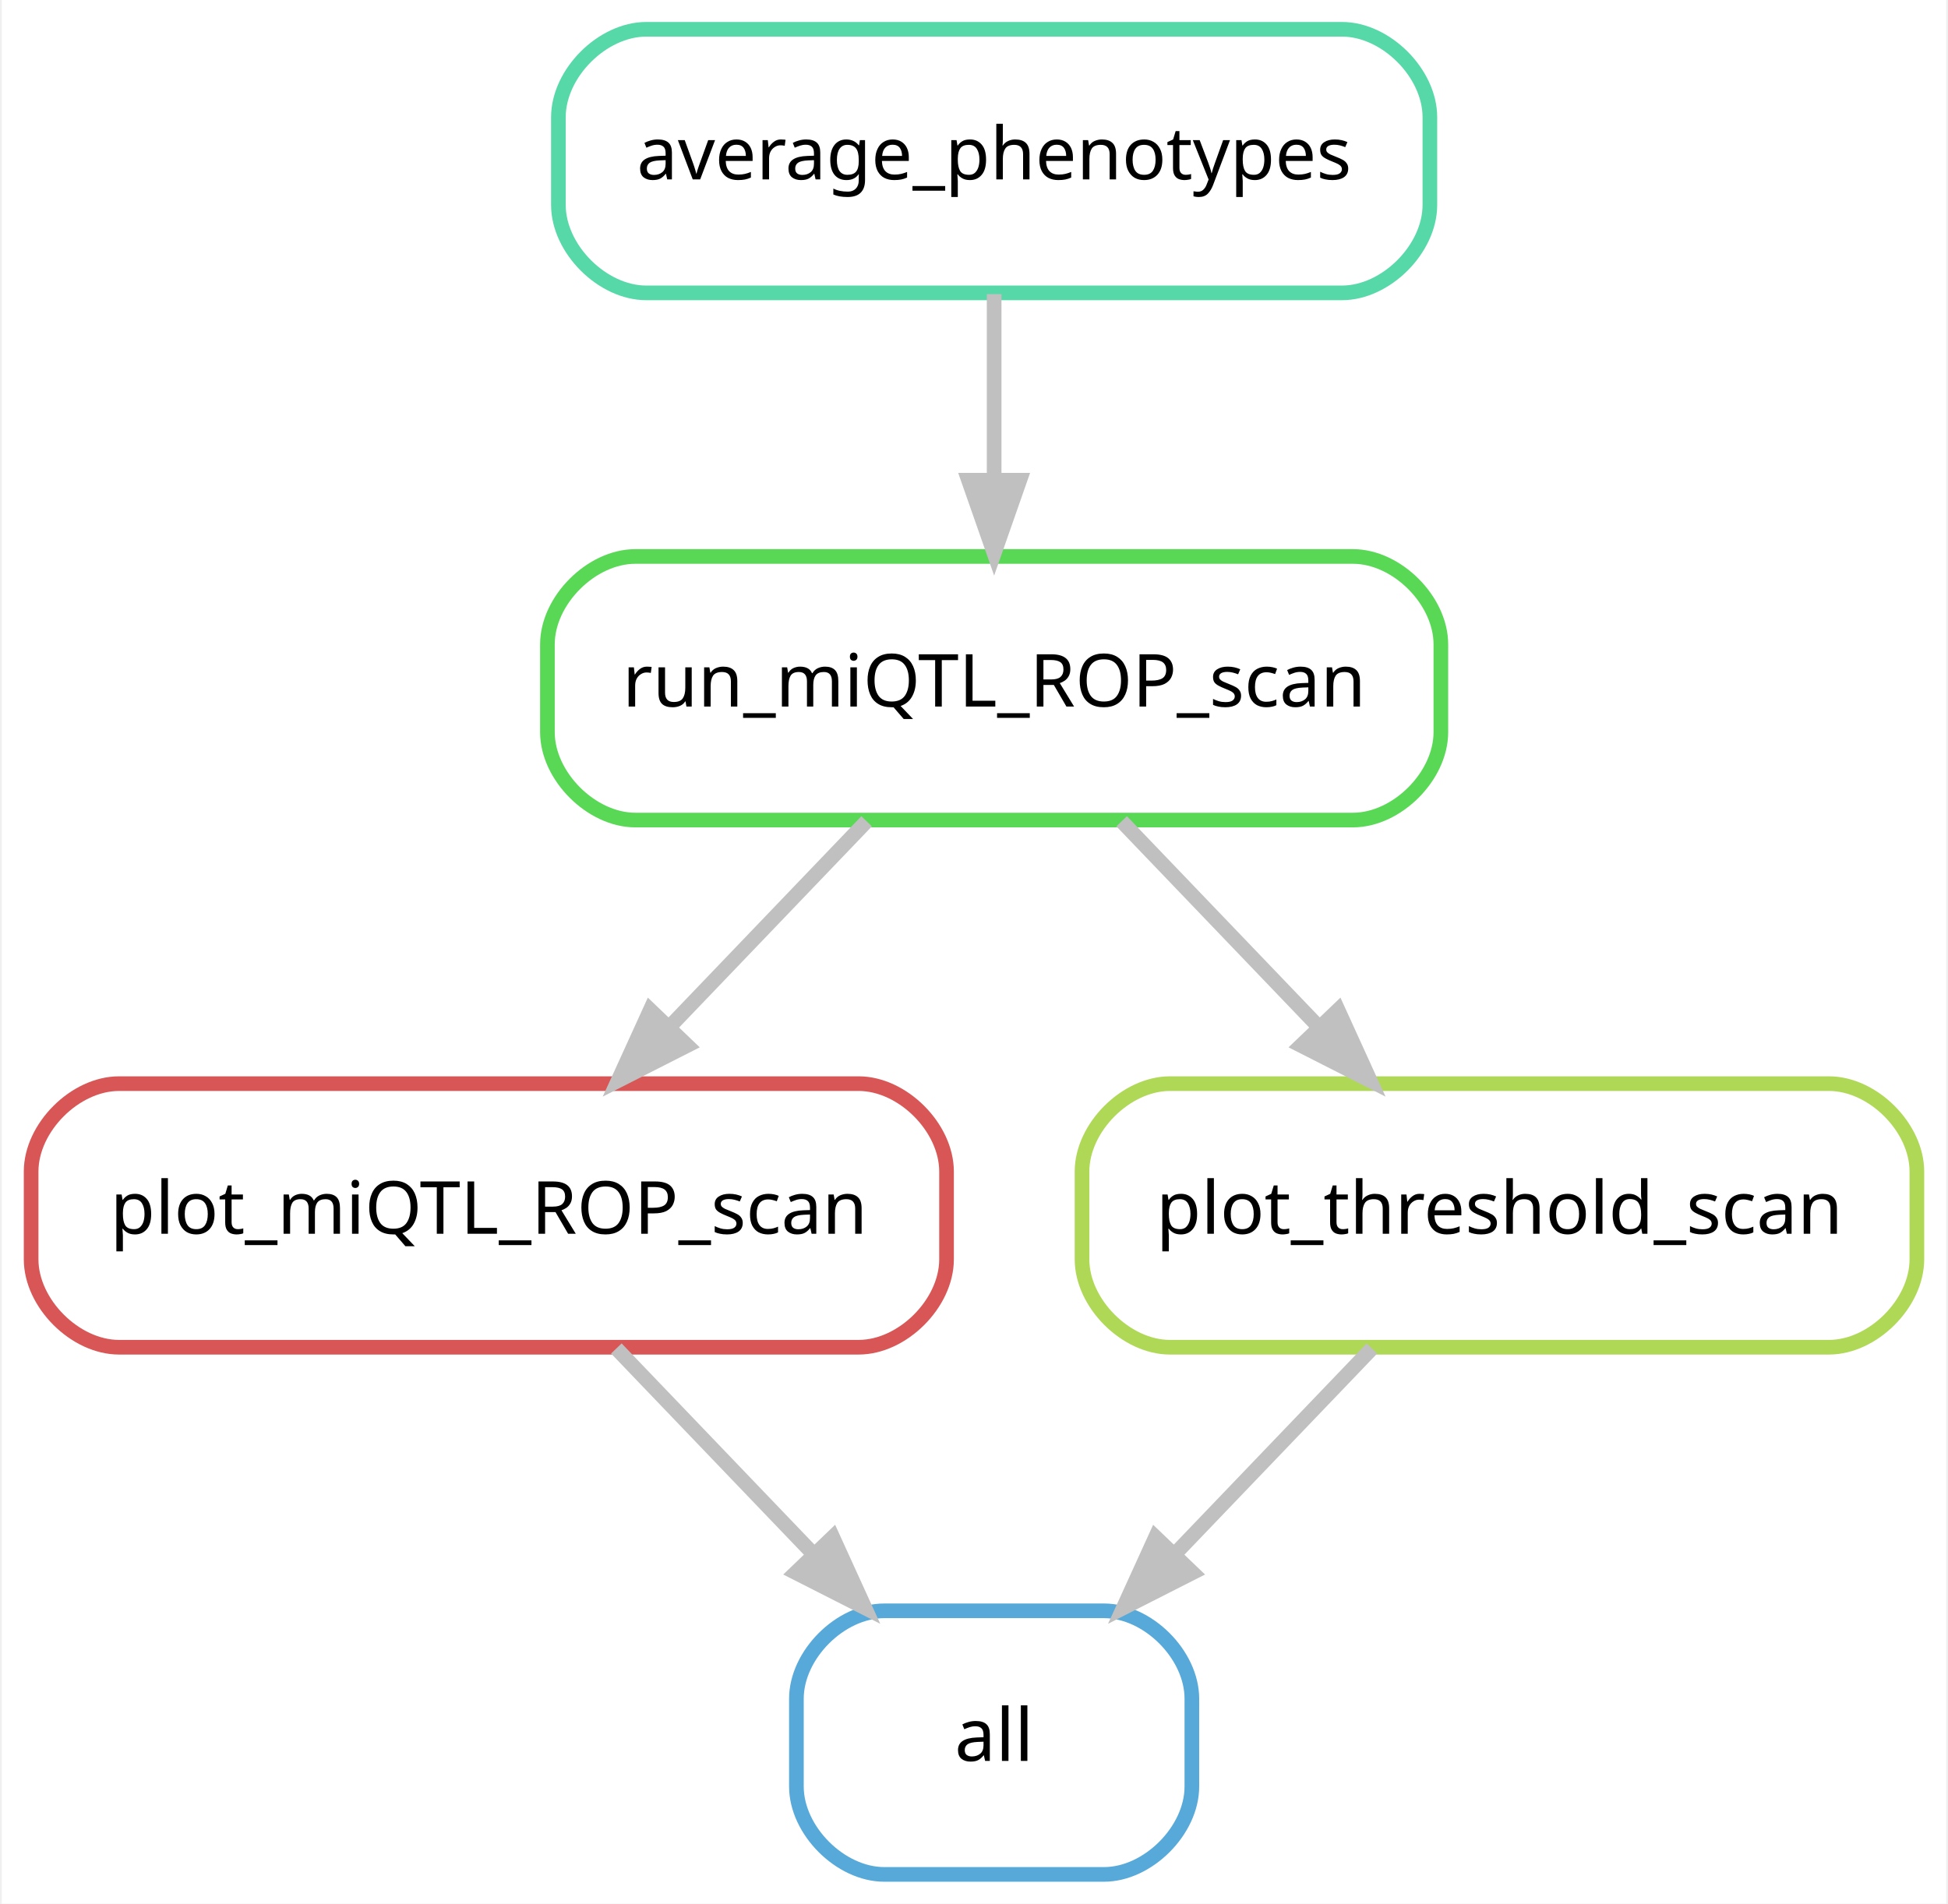
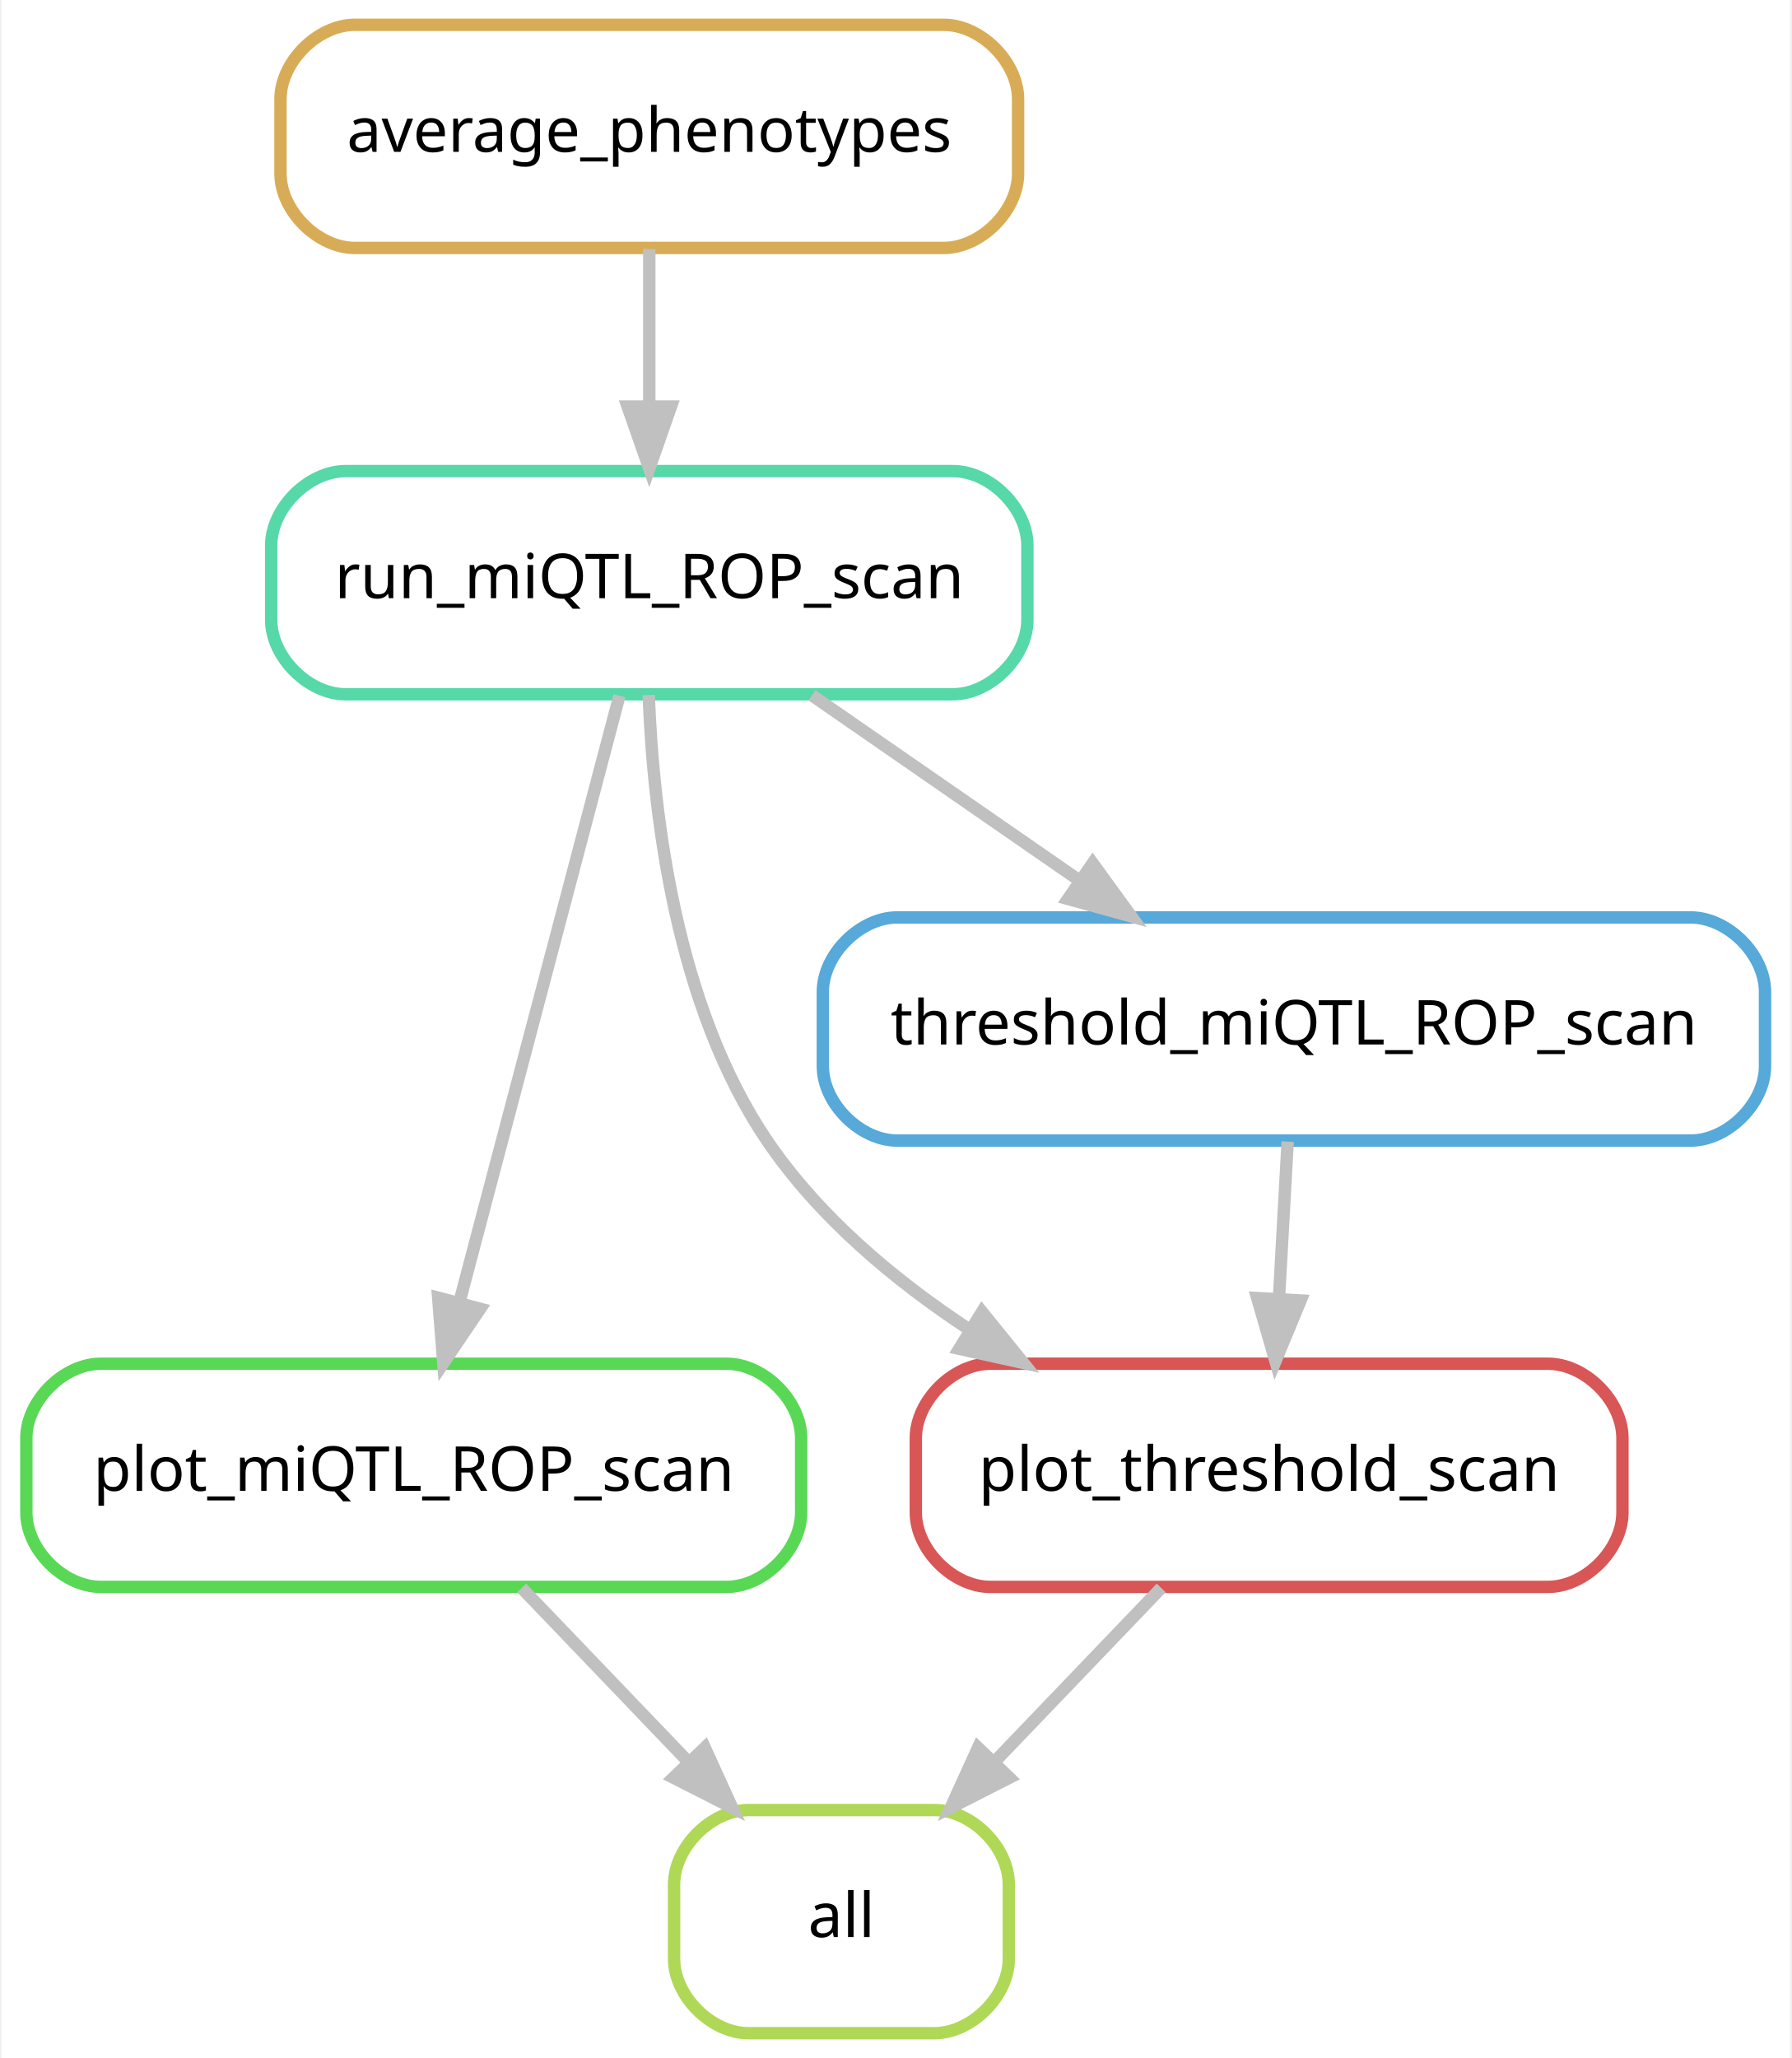
- <svg xmlns="http://www.w3.org/2000/svg" width="266pt" height="260pt" viewBox="0.00 0.00 265.50 260.00">
-   <g id="graph0" class="graph" transform="scale(1 1) rotate(0) translate(4 256)">
-     <polygon fill="#ffffff" stroke="transparent" points="-4,4 -4,-256 261.5,-256 261.5,4 -4,4" />
+ <svg xmlns="http://www.w3.org/2000/svg" width="289pt" height="332pt" viewBox="0.00 0.00 288.50 332.00">
+   <g id="graph0" class="graph" transform="scale(1 1) rotate(0) translate(4 328)">
+     <polygon fill="#ffffff" stroke="transparent" points="-4,4 -4,-328 284.5,-328 284.5,4 -4,4" />
    <g id="node1" class="node">
-       <path fill="none" stroke="#56a9d8" stroke-width="2" d="M146.5,-36C146.5,-36 116.5,-36 116.5,-36 110.5,-36 104.5,-30 104.5,-24 104.5,-24 104.5,-12 104.5,-12 104.5,-6 110.5,0 116.5,0 116.5,0 146.5,0 146.5,0 152.5,0 158.5,-6 158.5,-12 158.5,-12 158.5,-24 158.5,-24 158.5,-30 152.5,-36 146.5,-36" />
+       <path fill="none" stroke="#afd856" stroke-width="2" d="M146.5,-36C146.5,-36 116.5,-36 116.5,-36 110.5,-36 104.5,-30 104.5,-24 104.5,-24 104.5,-12 104.5,-12 104.5,-6 110.5,0 116.5,0 116.5,0 146.5,0 146.5,0 152.5,0 158.5,-6 158.5,-12 158.5,-12 158.5,-24 158.5,-24 158.5,-30 152.5,-36 146.5,-36" />
      <text text-anchor="middle" x="131.5" y="-15.5" font-family="sans" font-size="10.00" fill="#000000">all</text>
    </g>
    <g id="node2" class="node">
-       <path fill="none" stroke="#d85656" stroke-width="2" d="M113,-108C113,-108 12,-108 12,-108 6,-108 0,-102 0,-96 0,-96 0,-84 0,-84 0,-78 6,-72 12,-72 12,-72 113,-72 113,-72 119,-72 125,-78 125,-84 125,-84 125,-96 125,-96 125,-102 119,-108 113,-108" />
+       <path fill="none" stroke="#59d856" stroke-width="2" d="M113,-108C113,-108 12,-108 12,-108 6,-108 0,-102 0,-96 0,-96 0,-84 0,-84 0,-78 6,-72 12,-72 12,-72 113,-72 113,-72 119,-72 125,-78 125,-84 125,-84 125,-96 125,-96 125,-102 119,-108 113,-108" />
      <text text-anchor="middle" x="62.5" y="-87.5" font-family="sans" font-size="10.00" fill="#000000">plot_miQTL_ROP_scan</text>
    </g>
-     <g id="edge2" class="edge">
+     <g id="edge1" class="edge">
      <path fill="none" stroke="#c0c0c0" stroke-width="2" d="M79.912,-71.831C88.021,-63.369 97.816,-53.149 106.682,-43.897" />
      <polygon fill="#c0c0c0" stroke="#c0c0c0" stroke-width="2" points="109.462,-46.055 113.854,-36.413 104.408,-41.212 109.462,-46.055" />
    </g>
    <g id="node3" class="node">
-       <path fill="none" stroke="#59d856" stroke-width="2" d="M180.5,-180C180.5,-180 82.5,-180 82.5,-180 76.5,-180 70.5,-174 70.5,-168 70.5,-168 70.5,-156 70.5,-156 70.5,-150 76.5,-144 82.5,-144 82.5,-144 180.5,-144 180.5,-144 186.5,-144 192.5,-150 192.5,-156 192.5,-156 192.5,-168 192.5,-168 192.5,-174 186.5,-180 180.5,-180" />
-       <text text-anchor="middle" x="131.5" y="-159.5" font-family="sans" font-size="10.00" fill="#000000">run_miQTL_ROP_scan</text>
+       <path fill="none" stroke="#56d8a9" stroke-width="2" d="M149.5,-252C149.5,-252 51.5,-252 51.5,-252 45.5,-252 39.5,-246 39.5,-240 39.5,-240 39.5,-228 39.5,-228 39.5,-222 45.5,-216 51.5,-216 51.5,-216 149.5,-216 149.5,-216 155.5,-216 161.5,-222 161.5,-228 161.5,-228 161.5,-240 161.5,-240 161.5,-246 155.5,-252 149.5,-252" />
+       <text text-anchor="middle" x="100.5" y="-231.5" font-family="sans" font-size="10.00" fill="#000000">run_miQTL_ROP_scan</text>
    </g>
    <g id="edge3" class="edge">
-       <path fill="none" stroke="#c0c0c0" stroke-width="2" d="M114.088,-143.831C105.979,-135.369 96.184,-125.149 87.318,-115.897" />
-       <polygon fill="#c0c0c0" stroke="#c0c0c0" stroke-width="2" points="89.592,-113.212 80.146,-108.413 84.538,-118.055 89.592,-113.212" />
+       <path fill="none" stroke="#c0c0c0" stroke-width="2" d="M95.687,-215.762C89.177,-191.093 77.505,-146.86 69.882,-117.973" />
+       <polygon fill="#c0c0c0" stroke="#c0c0c0" stroke-width="2" points="73.209,-116.866 67.274,-108.09 66.441,-118.652 73.209,-116.866" />
    </g>
    <g id="node5" class="node">
-       <path fill="none" stroke="#afd856" stroke-width="2" d="M245.5,-108C245.5,-108 155.5,-108 155.5,-108 149.5,-108 143.5,-102 143.5,-96 143.5,-96 143.5,-84 143.5,-84 143.5,-78 149.5,-72 155.5,-72 155.5,-72 245.5,-72 245.5,-72 251.5,-72 257.5,-78 257.5,-84 257.5,-84 257.5,-96 257.5,-96 257.5,-102 251.5,-108 245.5,-108" />
+       <path fill="none" stroke="#d85656" stroke-width="2" d="M245.5,-108C245.5,-108 155.5,-108 155.5,-108 149.5,-108 143.5,-102 143.5,-96 143.5,-96 143.5,-84 143.5,-84 143.5,-78 149.5,-72 155.5,-72 155.5,-72 245.5,-72 245.5,-72 251.5,-72 257.5,-78 257.5,-84 257.5,-84 257.5,-96 257.5,-96 257.5,-102 251.5,-108 245.5,-108" />
      <text text-anchor="middle" x="200.5" y="-87.5" font-family="sans" font-size="10.00" fill="#000000">plot_threshold_scan</text>
    </g>
    <g id="edge5" class="edge">
-       <path fill="none" stroke="#c0c0c0" stroke-width="2" d="M148.912,-143.831C157.021,-135.369 166.816,-125.149 175.682,-115.897" />
-       <polygon fill="#c0c0c0" stroke="#c0c0c0" stroke-width="2" points="178.462,-118.055 182.854,-108.413 173.408,-113.212 178.462,-118.055" />
+       <path fill="none" stroke="#c0c0c0" stroke-width="2" d="M100.407,-215.885C101.145,-196.521 104.811,-165.683 119.5,-144 127.818,-131.722 139.951,-121.516 152.305,-113.405" />
+       <polygon fill="#c0c0c0" stroke="#c0c0c0" stroke-width="2" points="154.183,-116.359 160.85,-108.124 150.503,-110.404 154.183,-116.359" />
+     </g>
+     <g id="node6" class="node">
+       <path fill="none" stroke="#56a9d8" stroke-width="2" d="M268.5,-180C268.5,-180 140.5,-180 140.5,-180 134.5,-180 128.5,-174 128.5,-168 128.5,-168 128.5,-156 128.5,-156 128.5,-150 134.5,-144 140.5,-144 140.5,-144 268.5,-144 268.5,-144 274.5,-144 280.5,-150 280.5,-156 280.5,-156 280.5,-168 280.5,-168 280.5,-174 274.5,-180 268.5,-180" />
+       <text text-anchor="middle" x="204.5" y="-159.5" font-family="sans" font-size="10.00" fill="#000000">threshold_miQTL_ROP_scan</text>
+     </g>
+     <g id="edge7" class="edge">
+       <path fill="none" stroke="#c0c0c0" stroke-width="2" d="M126.744,-215.831C139.799,-206.793 155.754,-195.748 169.805,-186.02" />
+       <polygon fill="#c0c0c0" stroke="#c0c0c0" stroke-width="2" points="172.035,-188.733 178.265,-180.163 168.051,-182.977 172.035,-188.733" />
    </g>
    <g id="node4" class="node">
-       <path fill="none" stroke="#56d8a9" stroke-width="2" d="M179,-252C179,-252 84,-252 84,-252 78,-252 72,-246 72,-240 72,-240 72,-228 72,-228 72,-222 78,-216 84,-216 84,-216 179,-216 179,-216 185,-216 191,-222 191,-228 191,-228 191,-240 191,-240 191,-246 185,-252 179,-252" />
-       <text text-anchor="middle" x="131.5" y="-231.5" font-family="sans" font-size="10.00" fill="#000000">average_phenotypes</text>
+       <path fill="none" stroke="#d8ac56" stroke-width="2" d="M148,-324C148,-324 53,-324 53,-324 47,-324 41,-318 41,-312 41,-312 41,-300 41,-300 41,-294 47,-288 53,-288 53,-288 148,-288 148,-288 154,-288 160,-294 160,-300 160,-300 160,-312 160,-312 160,-318 154,-324 148,-324" />
+       <text text-anchor="middle" x="100.5" y="-303.5" font-family="sans" font-size="10.00" fill="#000000">average_phenotypes</text>
    </g>
    <g id="edge4" class="edge">
-       <path fill="none" stroke="#c0c0c0" stroke-width="2" d="M131.5,-215.831C131.5,-208.131 131.5,-198.974 131.5,-190.417" />
-       <polygon fill="#c0c0c0" stroke="#c0c0c0" stroke-width="2" points="135,-190.413 131.5,-180.413 128,-190.413 135,-190.413" />
+       <path fill="none" stroke="#c0c0c0" stroke-width="2" d="M100.5,-287.831C100.5,-280.131 100.5,-270.974 100.5,-262.417" />
+       <polygon fill="#c0c0c0" stroke="#c0c0c0" stroke-width="2" points="104,-262.413 100.5,-252.413 97,-262.413 104,-262.413" />
    </g>
-     <g id="edge1" class="edge">
+     <g id="edge2" class="edge">
      <path fill="none" stroke="#c0c0c0" stroke-width="2" d="M183.088,-71.831C174.979,-63.369 165.184,-53.149 156.318,-43.897" />
      <polygon fill="#c0c0c0" stroke="#c0c0c0" stroke-width="2" points="158.592,-41.212 149.146,-36.413 153.538,-46.055 158.592,-41.212" />
    </g>
+     <g id="edge6" class="edge">
+       <path fill="none" stroke="#c0c0c0" stroke-width="2" d="M203.491,-143.831C203.063,-136.131 202.554,-126.974 202.079,-118.417" />
+       <polygon fill="#c0c0c0" stroke="#c0c0c0" stroke-width="2" points="205.572,-118.204 201.523,-108.413 198.583,-118.592 205.572,-118.204" />
+     </g>
  </g>
</svg>
